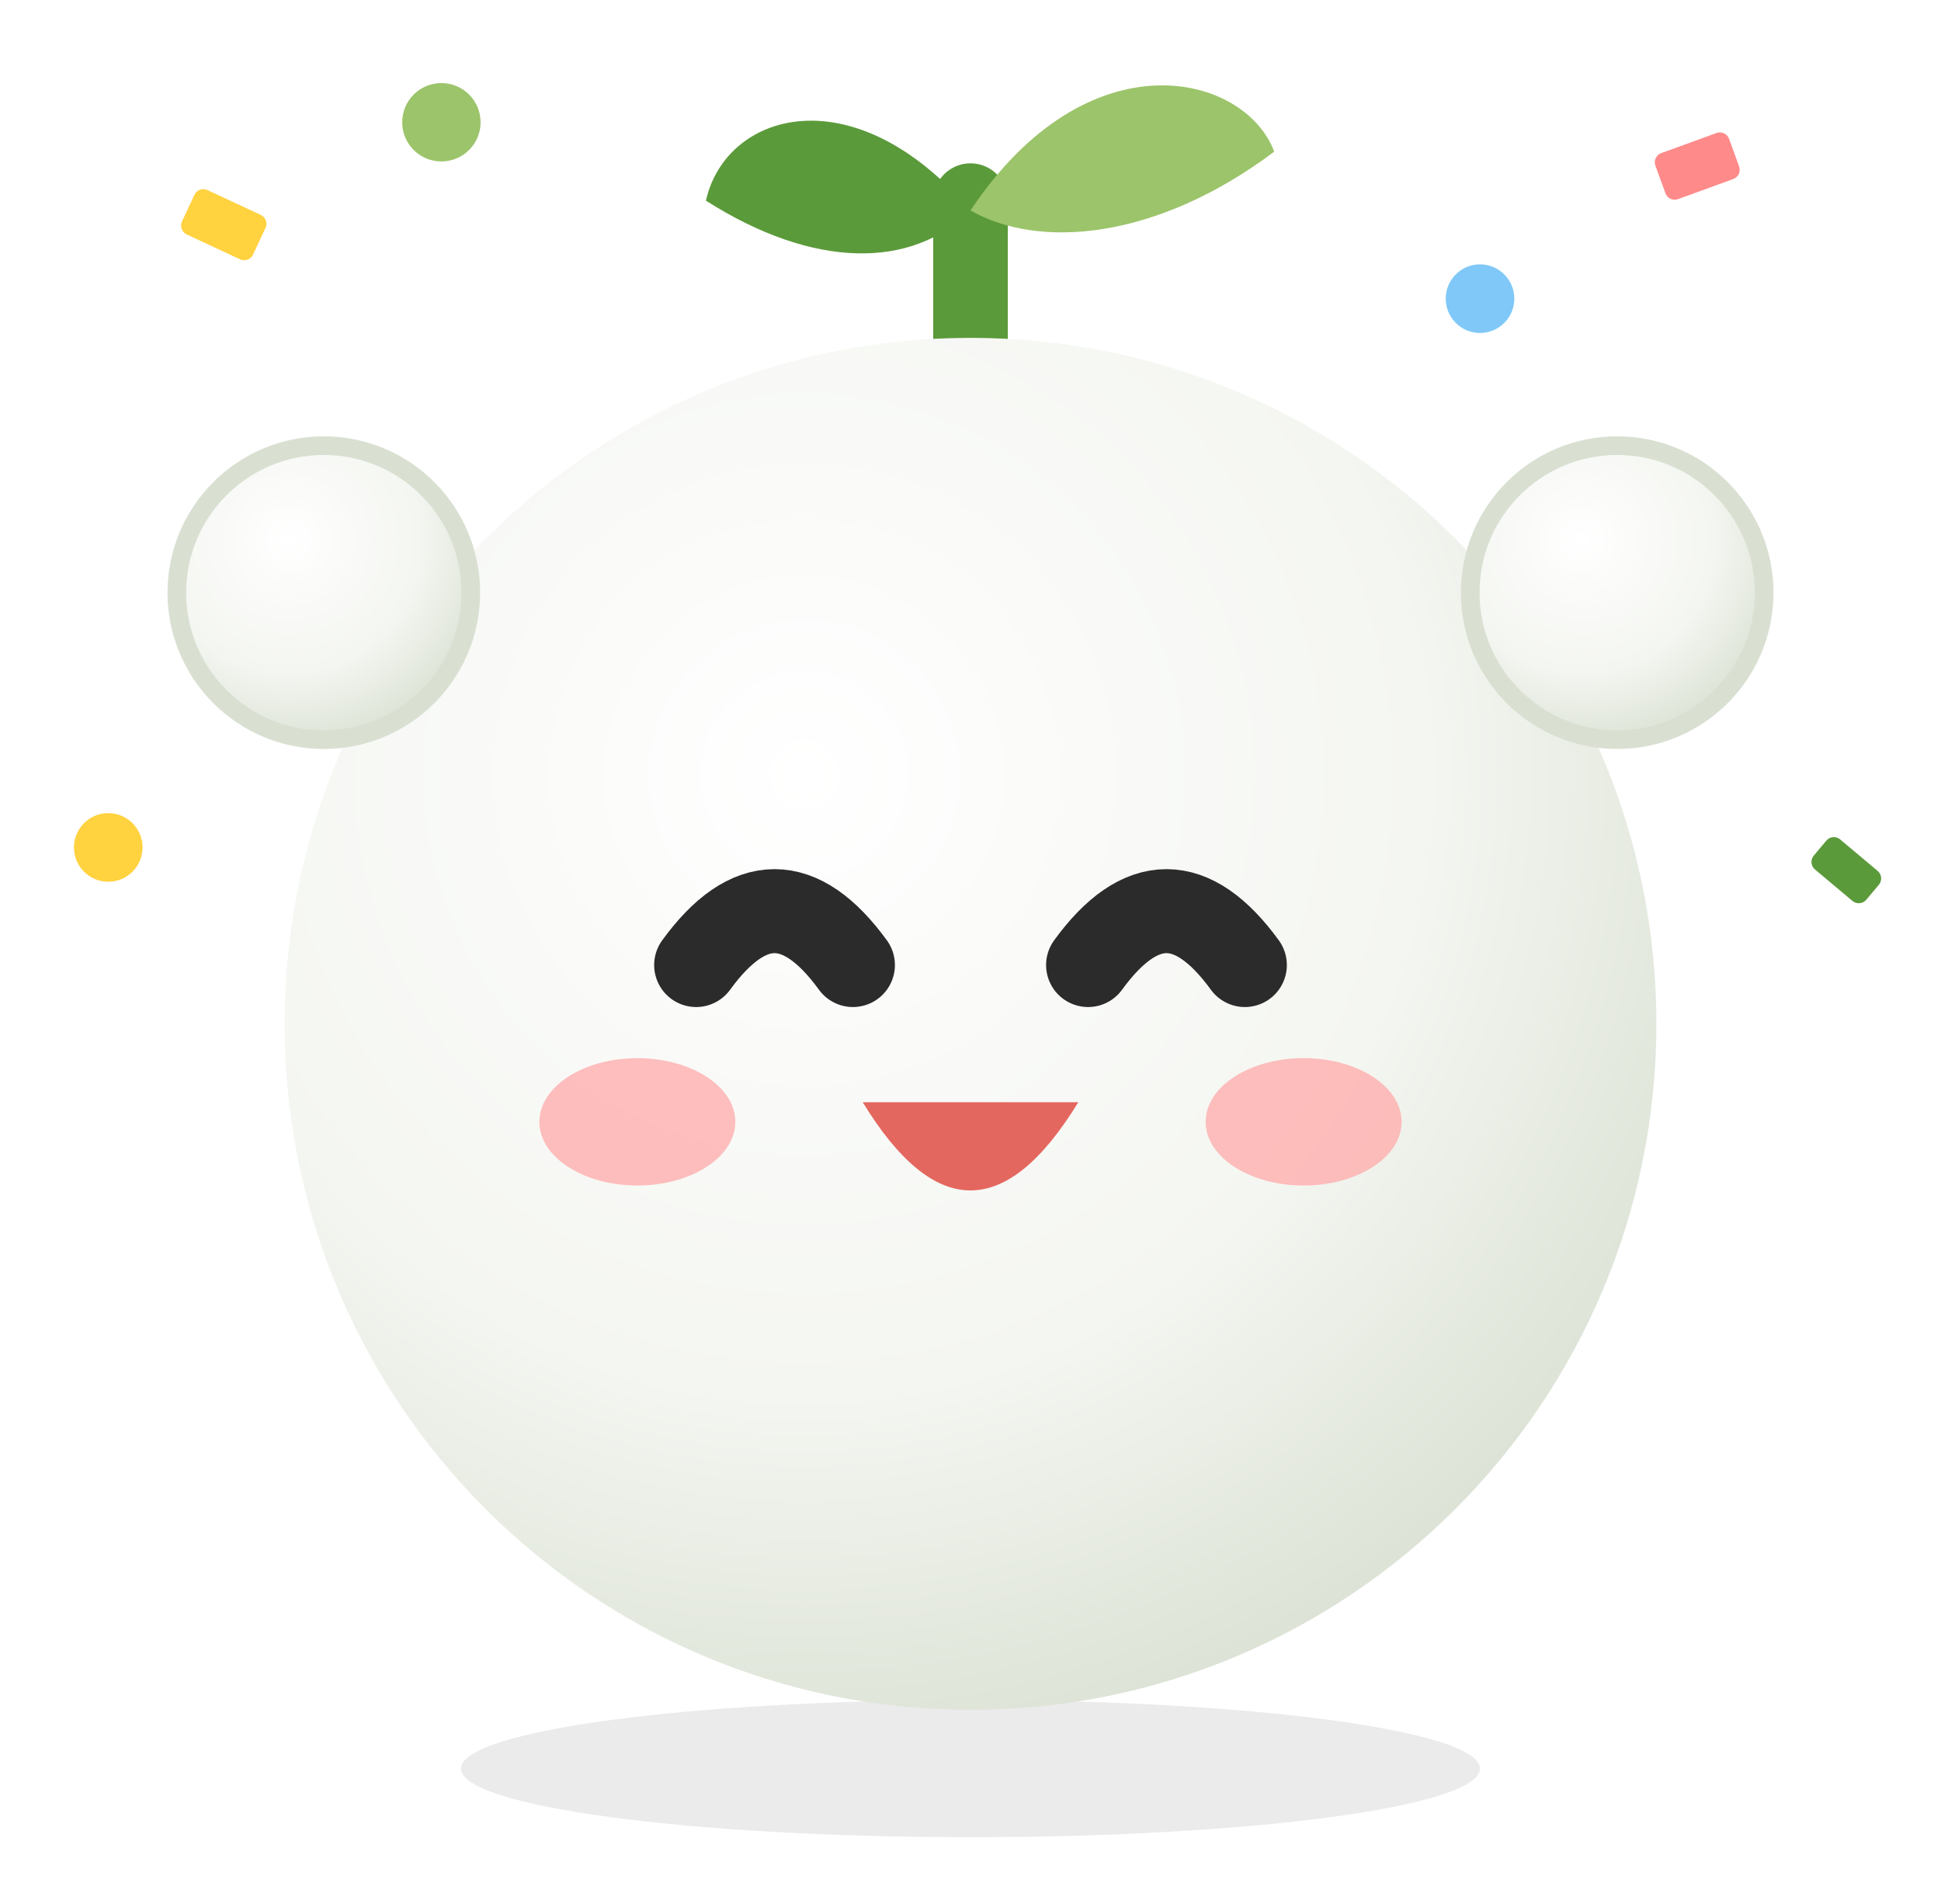
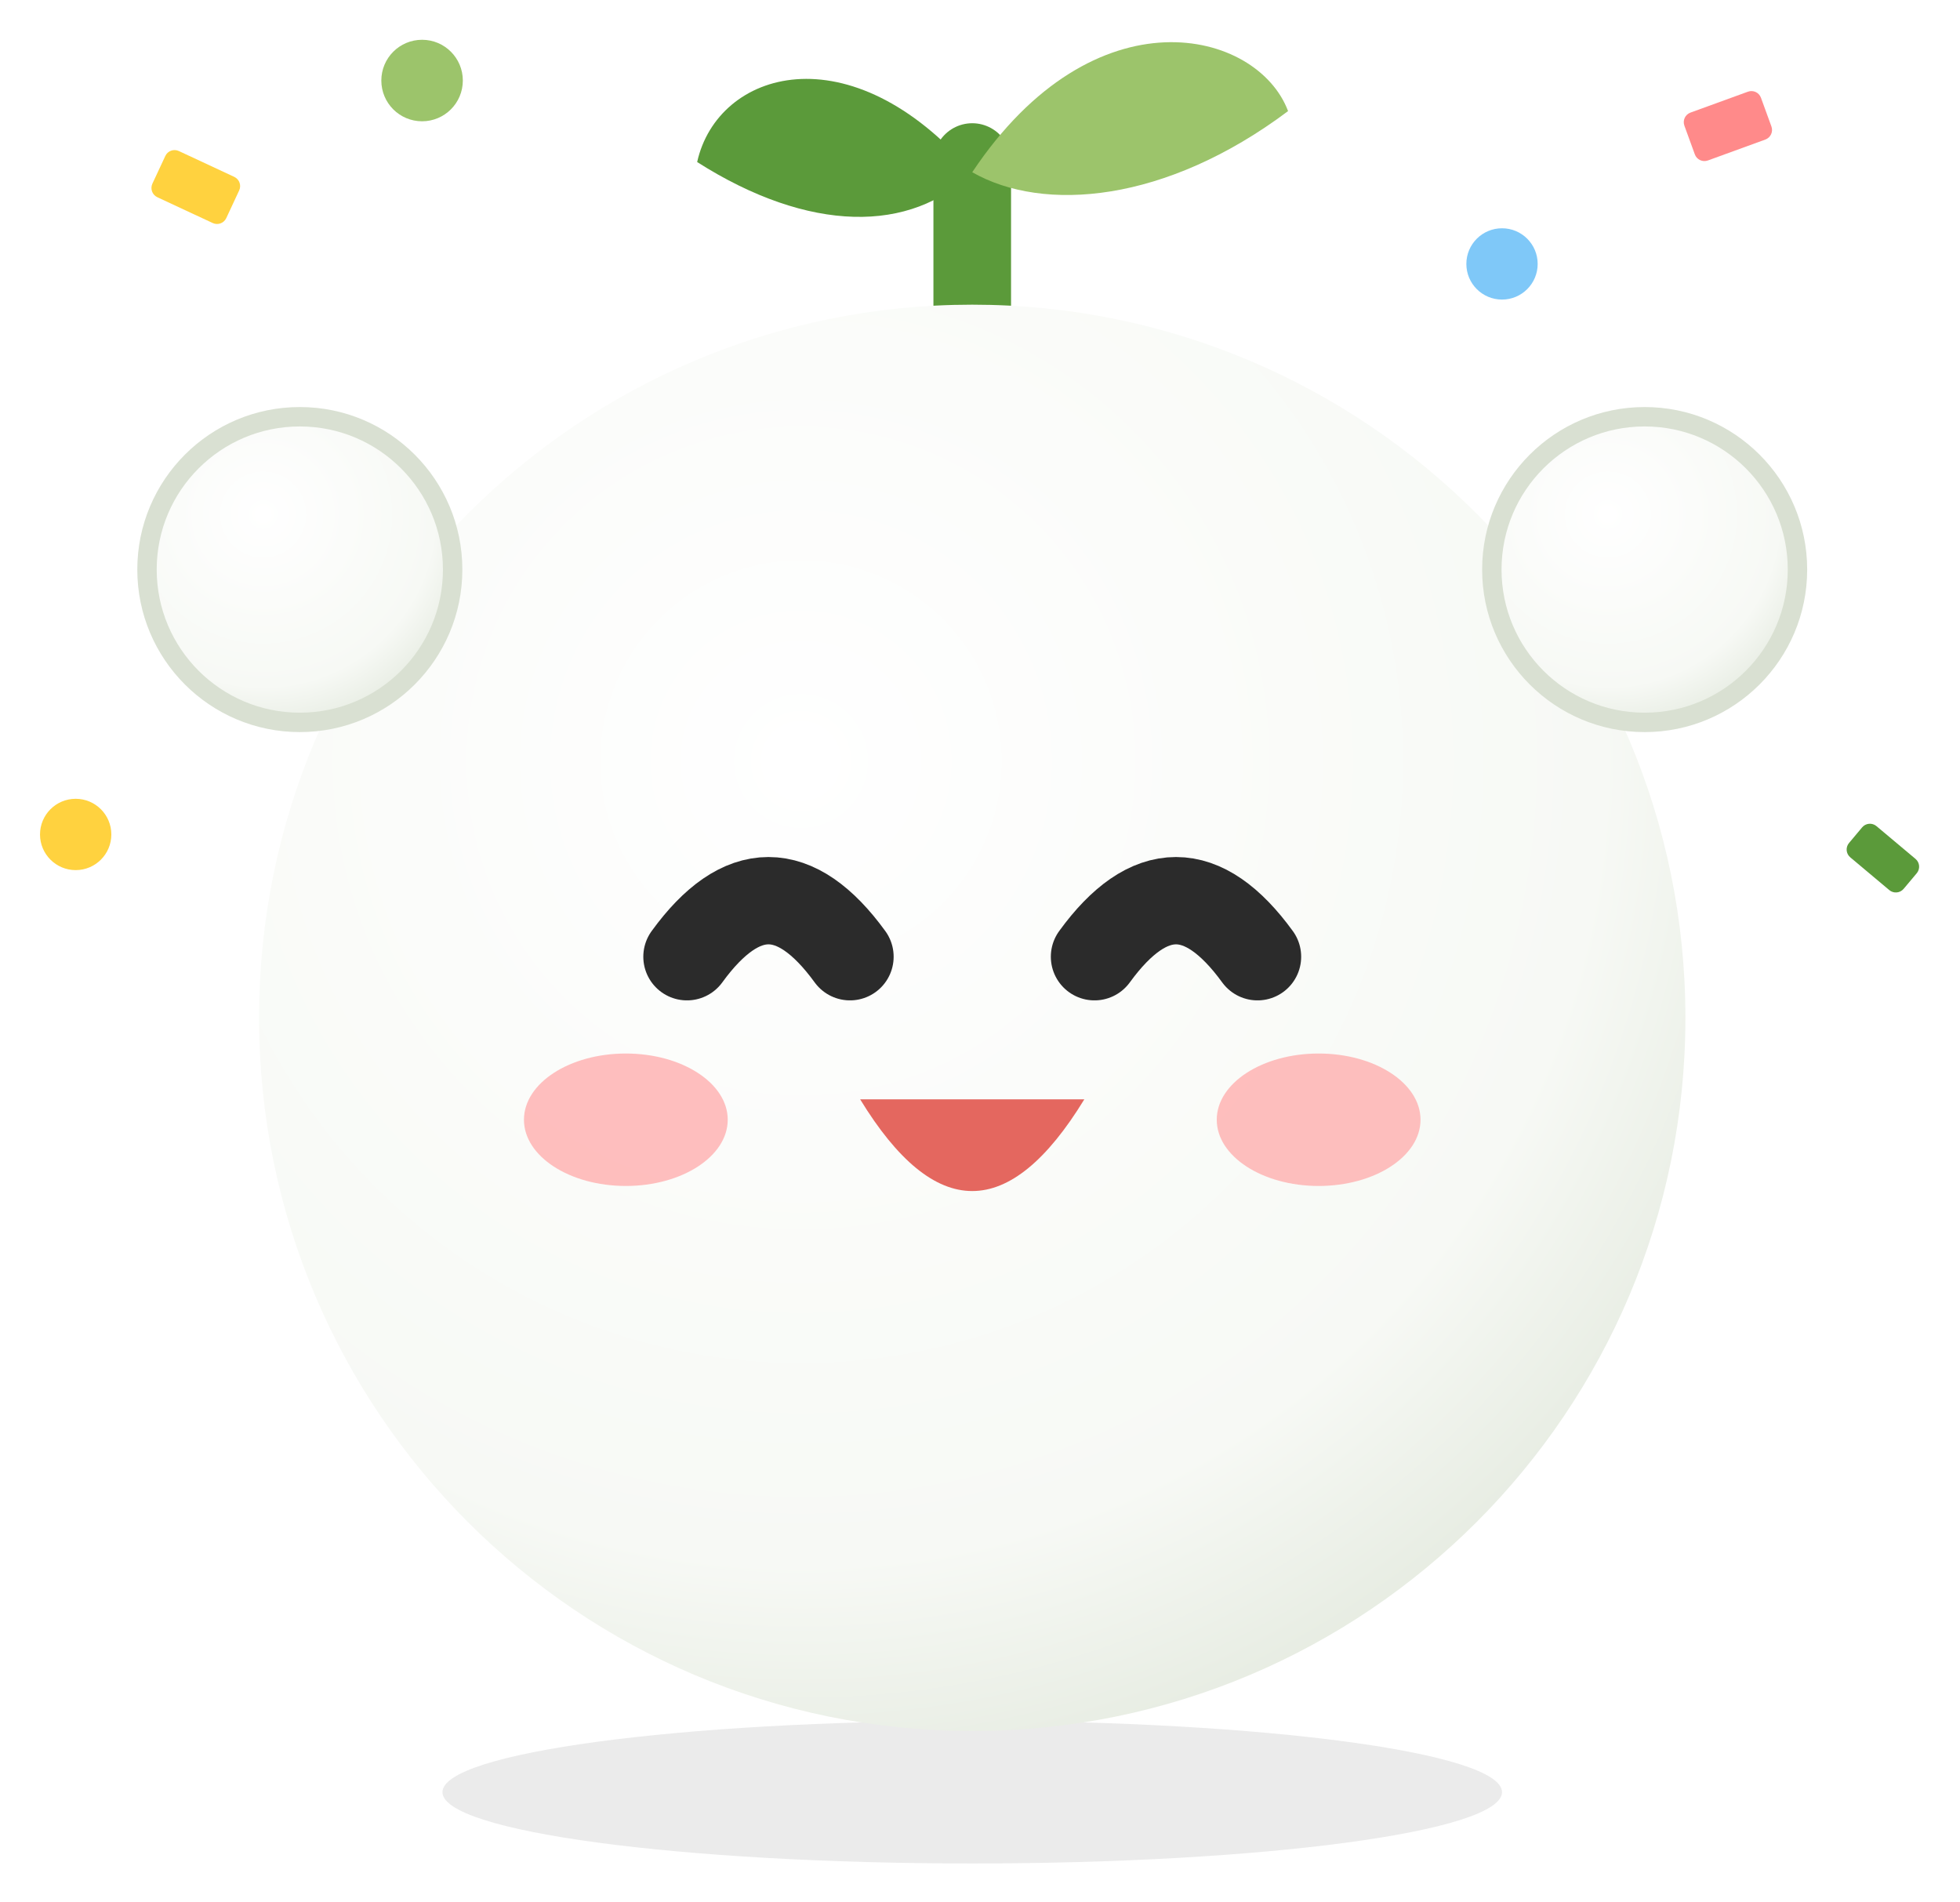
- <svg xmlns="http://www.w3.org/2000/svg" width="104" height="102" viewBox="128 256 104 102" fill="none">
-   <path d="M180 354.425C195.077 354.425 207.3 352.78 207.3 350.75C207.3 348.72 195.077 347.075 180 347.075C164.923 347.075 152.7 348.72 152.7 350.75C152.7 352.78 164.923 354.425 180 354.425Z" fill="black" fill-opacity="0.08" />
-   <path d="M141.971 267.514L139.116 266.183C138.854 266.06 138.541 266.174 138.419 266.437L137.753 267.864C137.63 268.127 137.744 268.439 138.007 268.562L140.862 269.893C141.125 270.016 141.437 269.902 141.559 269.639L142.225 268.212C142.348 267.949 142.234 267.637 141.971 267.514Z" fill="#FFD23F" />
-   <path d="M219.971 263.125L217.011 264.202C216.738 264.301 216.598 264.602 216.697 264.875L217.236 266.355C217.335 266.627 217.636 266.768 217.909 266.669L220.869 265.591C221.141 265.492 221.282 265.191 221.183 264.918L220.644 263.438C220.545 263.166 220.243 263.025 219.971 263.125Z" fill="#FF8A8A" />
-   <path d="M151.65 264.65C152.81 264.65 153.75 263.71 153.75 262.55C153.75 261.39 152.81 260.45 151.65 260.45C150.49 260.45 149.55 261.39 149.55 262.55C149.55 263.71 150.49 264.65 151.65 264.65Z" fill="#9CC46B" />
-   <path d="M207.3 273.838C208.315 273.838 209.138 273.015 209.138 272C209.138 270.985 208.315 270.163 207.3 270.163C206.285 270.163 205.463 270.985 205.463 272C205.463 273.015 206.285 273.838 207.3 273.838Z" fill="#7FC8F8" />
-   <path d="M228.606 302.658L226.596 300.971C226.373 300.784 226.042 300.813 225.856 301.035L225.181 301.84C224.995 302.062 225.024 302.393 225.246 302.579L227.257 304.267C227.479 304.453 227.81 304.424 227.996 304.202L228.671 303.398C228.857 303.176 228.829 302.844 228.606 302.658Z" fill="#5B9A3A" />
-   <path d="M133.8 303.237C134.815 303.237 135.638 302.415 135.638 301.4C135.638 300.385 134.815 299.562 133.8 299.562C132.785 299.562 131.963 300.385 131.963 301.4C131.963 302.415 132.785 303.237 133.8 303.237Z" fill="#FFD23F" />
-   <path d="M180 274.1V266.75" stroke-width="4" stroke-linecap="round" stroke="#5B9A3A" />
-   <path d="M180 267.275C173.7 259.925 166.875 262.025 165.825 266.75C171.6 270.425 176.85 270.425 180 267.275Z" fill="#5B9A3A" />
-   <path d="M180 267.275C186.3 257.825 194.7 259.925 196.275 264.125C189.975 268.85 183.675 269.375 180 267.275Z" fill="#9CC46B" />
-   <path d="M180 347.6C200.296 347.6 216.75 331.147 216.75 310.85C216.75 290.554 200.296 274.1 180 274.1C159.704 274.1 143.25 290.554 143.25 310.85C143.25 331.147 159.704 347.6 180 347.6Z" fill="url(#happy_paint0_radial)" />
-   <path d="M162.15 319.512C165.05 319.512 167.4 317.985 167.4 316.1C167.4 314.215 165.05 312.688 162.15 312.688C159.251 312.688 156.9 314.215 156.9 316.1C156.9 317.985 159.251 319.512 162.15 319.512Z" fill="#FFA9A9" fill-opacity="0.75" />
-   <path d="M197.85 319.512C200.749 319.512 203.1 317.985 203.1 316.1C203.1 314.215 200.749 312.688 197.85 312.688C194.95 312.688 192.6 314.215 192.6 316.1C192.6 317.985 194.95 319.512 197.85 319.512Z" fill="#FFA9A9" fill-opacity="0.75" />
-   <path d="M165.3 307.7C168.1 303.85 170.9 303.85 173.7 307.7" stroke-width="4.5" stroke-linecap="round" stroke="#2B2B2B" />
-   <path d="M186.3 307.7C189.1 303.85 191.9 303.85 194.7 307.7" stroke-width="4.5" stroke-linecap="round" stroke="#2B2B2B" />
-   <path d="M174.225 315.05C178.075 321.35 181.925 321.35 185.775 315.05H174.225Z" fill="#E4675F" />
-   <path d="M145.35 295.625C149.699 295.625 153.225 292.099 153.225 287.75C153.225 283.401 149.699 279.875 145.35 279.875C141.001 279.875 137.475 283.401 137.475 287.75C137.475 292.099 141.001 295.625 145.35 295.625Z" fill="url(#happy_paint1_radial)" stroke="#D9E0D2" />
-   <path d="M214.65 295.625C218.999 295.625 222.525 292.099 222.525 287.75C222.525 283.401 218.999 279.875 214.65 279.875C210.301 279.875 206.775 283.401 206.775 287.75C206.775 292.099 210.301 295.625 214.65 295.625Z" fill="url(#happy_paint2_radial)" stroke="#D9E0D2" />
+ <svg xmlns="http://www.w3.org/2000/svg" width="101" height="98" viewBox="2.5 7.4 100.8 98.0" fill="none">
+   <path d="M52.5 103.425C67.578 103.425 79.8 101.78 79.8 99.75C79.8 97.72 67.578 96.075 52.5 96.075C37.423 96.075 25.2 97.72 25.2 99.75C25.2 101.78 37.423 103.425 52.5 103.425Z" fill="black" fill-opacity="0.08" />
+   <path d="M14.471 16.514L11.616 15.183C11.354 15.06 11.041 15.174 10.919 15.437L10.253 16.864C10.131 17.127 10.244 17.439 10.507 17.562L13.362 18.893C13.625 19.016 13.937 18.902 14.06 18.639L14.725 17.212C14.848 16.949 14.734 16.637 14.471 16.514Z" fill="#FFD23F" />
+   <path d="M92.471 12.125L89.511 13.202C89.239 13.301 89.098 13.602 89.197 13.875L89.736 15.355C89.835 15.627 90.136 15.768 90.409 15.669L93.369 14.591C93.641 14.492 93.782 14.191 93.683 13.918L93.144 12.438C93.045 12.166 92.743 12.025 92.471 12.125Z" fill="#FF8A8A" />
+   <path d="M24.15 13.65C25.31 13.65 26.25 12.71 26.25 11.55C26.25 10.39 25.31 9.45 24.15 9.45C22.99 9.45 22.05 10.39 22.05 11.55C22.05 12.71 22.99 13.65 24.15 13.65Z" fill="#9CC46B" />
+   <path d="M79.8 22.837C80.815 22.837 81.637 22.015 81.637 21C81.637 19.985 80.815 19.163 79.8 19.163C78.785 19.163 77.962 19.985 77.962 21C77.962 22.015 78.785 22.837 79.8 22.837Z" fill="#7FC8F8" />
+   <path d="M101.106 51.658L99.096 49.971C98.873 49.784 98.542 49.813 98.356 50.035L97.681 50.84C97.495 51.062 97.524 51.393 97.746 51.579L99.757 53.267C99.979 53.453 100.31 53.424 100.496 53.202L101.171 52.398C101.357 52.176 101.329 51.844 101.106 51.658Z" fill="#5B9A3A" />
+   <path d="M6.3 52.237C7.315 52.237 8.137 51.415 8.137 50.4C8.137 49.385 7.315 48.562 6.3 48.562C5.285 48.562 4.462 49.385 4.462 50.4C4.462 51.415 5.285 52.237 6.3 52.237Z" fill="#FFD23F" />
+   <path d="M52.5 23.1V15.75" stroke-width="4" stroke-linecap="round" stroke="#5B9A3A" />
+   <path d="M52.5 16.275C46.2 8.925 39.375 11.025 38.325 15.75C44.1 19.425 49.35 19.425 52.5 16.275Z" fill="#5B9A3A" />
+   <path d="M52.5 16.275C58.8 6.825 67.2 8.925 68.775 13.125C62.475 17.85 56.175 18.375 52.5 16.275Z" fill="#9CC46B" />
+   <path d="M52.5 96.6C72.796 96.6 89.25 80.147 89.25 59.85C89.25 39.553 72.796 23.1 52.5 23.1C32.203 23.1 15.75 39.553 15.75 59.85C15.75 80.147 32.203 96.6 52.5 96.6Z" fill="url(#mascot_happy_shade)" />
+   <path d="M34.65 68.513C37.549 68.513 39.9 66.985 39.9 65.1C39.9 63.215 37.549 61.688 34.65 61.688C31.75 61.688 29.4 63.215 29.4 65.1C29.4 66.985 31.75 68.513 34.65 68.513Z" fill="#FFA9A9" fill-opacity="0.75" />
+   <path d="M70.35 68.513C73.25 68.513 75.6 66.985 75.6 65.1C75.6 63.215 73.25 61.688 70.35 61.688C67.451 61.688 65.1 63.215 65.1 65.1C65.1 66.985 67.451 68.513 70.35 68.513Z" fill="#FFA9A9" fill-opacity="0.75" />
+   <path d="M37.8 56.7C40.6 52.85 43.4 52.85 46.2 56.7" stroke-width="4.5" stroke-linecap="round" stroke="#2B2B2B" />
+   <path d="M58.8 56.7C61.6 52.85 64.4 52.85 67.2 56.7" stroke-width="4.5" stroke-linecap="round" stroke="#2B2B2B" />
+   <path d="M46.725 64.05C50.575 70.35 54.425 70.35 58.275 64.05H46.725Z" fill="#E4675F" />
+   <path d="M17.85 44.625C22.199 44.625 25.725 41.099 25.725 36.75C25.725 32.401 22.199 28.875 17.85 28.875C13.501 28.875 9.975 32.401 9.975 36.75C9.975 41.099 13.501 44.625 17.85 44.625Z" fill="url(#mascot_happy_shade)" stroke="#D9E0D2" />
+   <path d="M87.15 44.625C91.499 44.625 95.025 41.099 95.025 36.75C95.025 32.401 91.499 28.875 87.15 28.875C82.801 28.875 79.275 32.401 79.275 36.75C79.275 41.099 82.801 44.625 87.15 44.625Z" fill="url(#mascot_happy_shade)" stroke="#D9E0D2" />
  <defs>
-     <radialGradient id="happy_paint0_radial" cx="0" cy="0" r="1" gradientUnits="userSpaceOnUse" gradientTransform="translate(171.18 297.62) scale(55.125)">
-       <stop stop-color="white" />
-       <stop offset="0.6" stop-color="#F4F6F1" />
-       <stop offset="1" stop-color="#D9E0D2" />
-     </radialGradient>
-     <radialGradient id="happy_paint1_radial" cx="0" cy="0" r="1" gradientUnits="userSpaceOnUse" gradientTransform="translate(143.46 284.915) scale(11.8125)">
-       <stop stop-color="white" />
-       <stop offset="0.6" stop-color="#F4F6F1" />
-       <stop offset="1" stop-color="#D9E0D2" />
-     </radialGradient>
-     <radialGradient id="happy_paint2_radial" cx="0" cy="0" r="1" gradientUnits="userSpaceOnUse" gradientTransform="translate(212.76 284.915) scale(11.8125)">
-       <stop stop-color="white" />
-       <stop offset="0.6" stop-color="#F4F6F1" />
-       <stop offset="1" stop-color="#D9E0D2" />
+     <radialGradient id="mascot_happy_shade" cx="0.38" cy="0.32" r="0.75" fx="0.38" fy="0.32">
+       <stop offset="0" stop-color="#FFFFFF" />
+       <stop offset="0.75" stop-color="#F7F9F5" />
+       <stop offset="1" stop-color="#E4EADF" />
    </radialGradient>
  </defs>
</svg>
